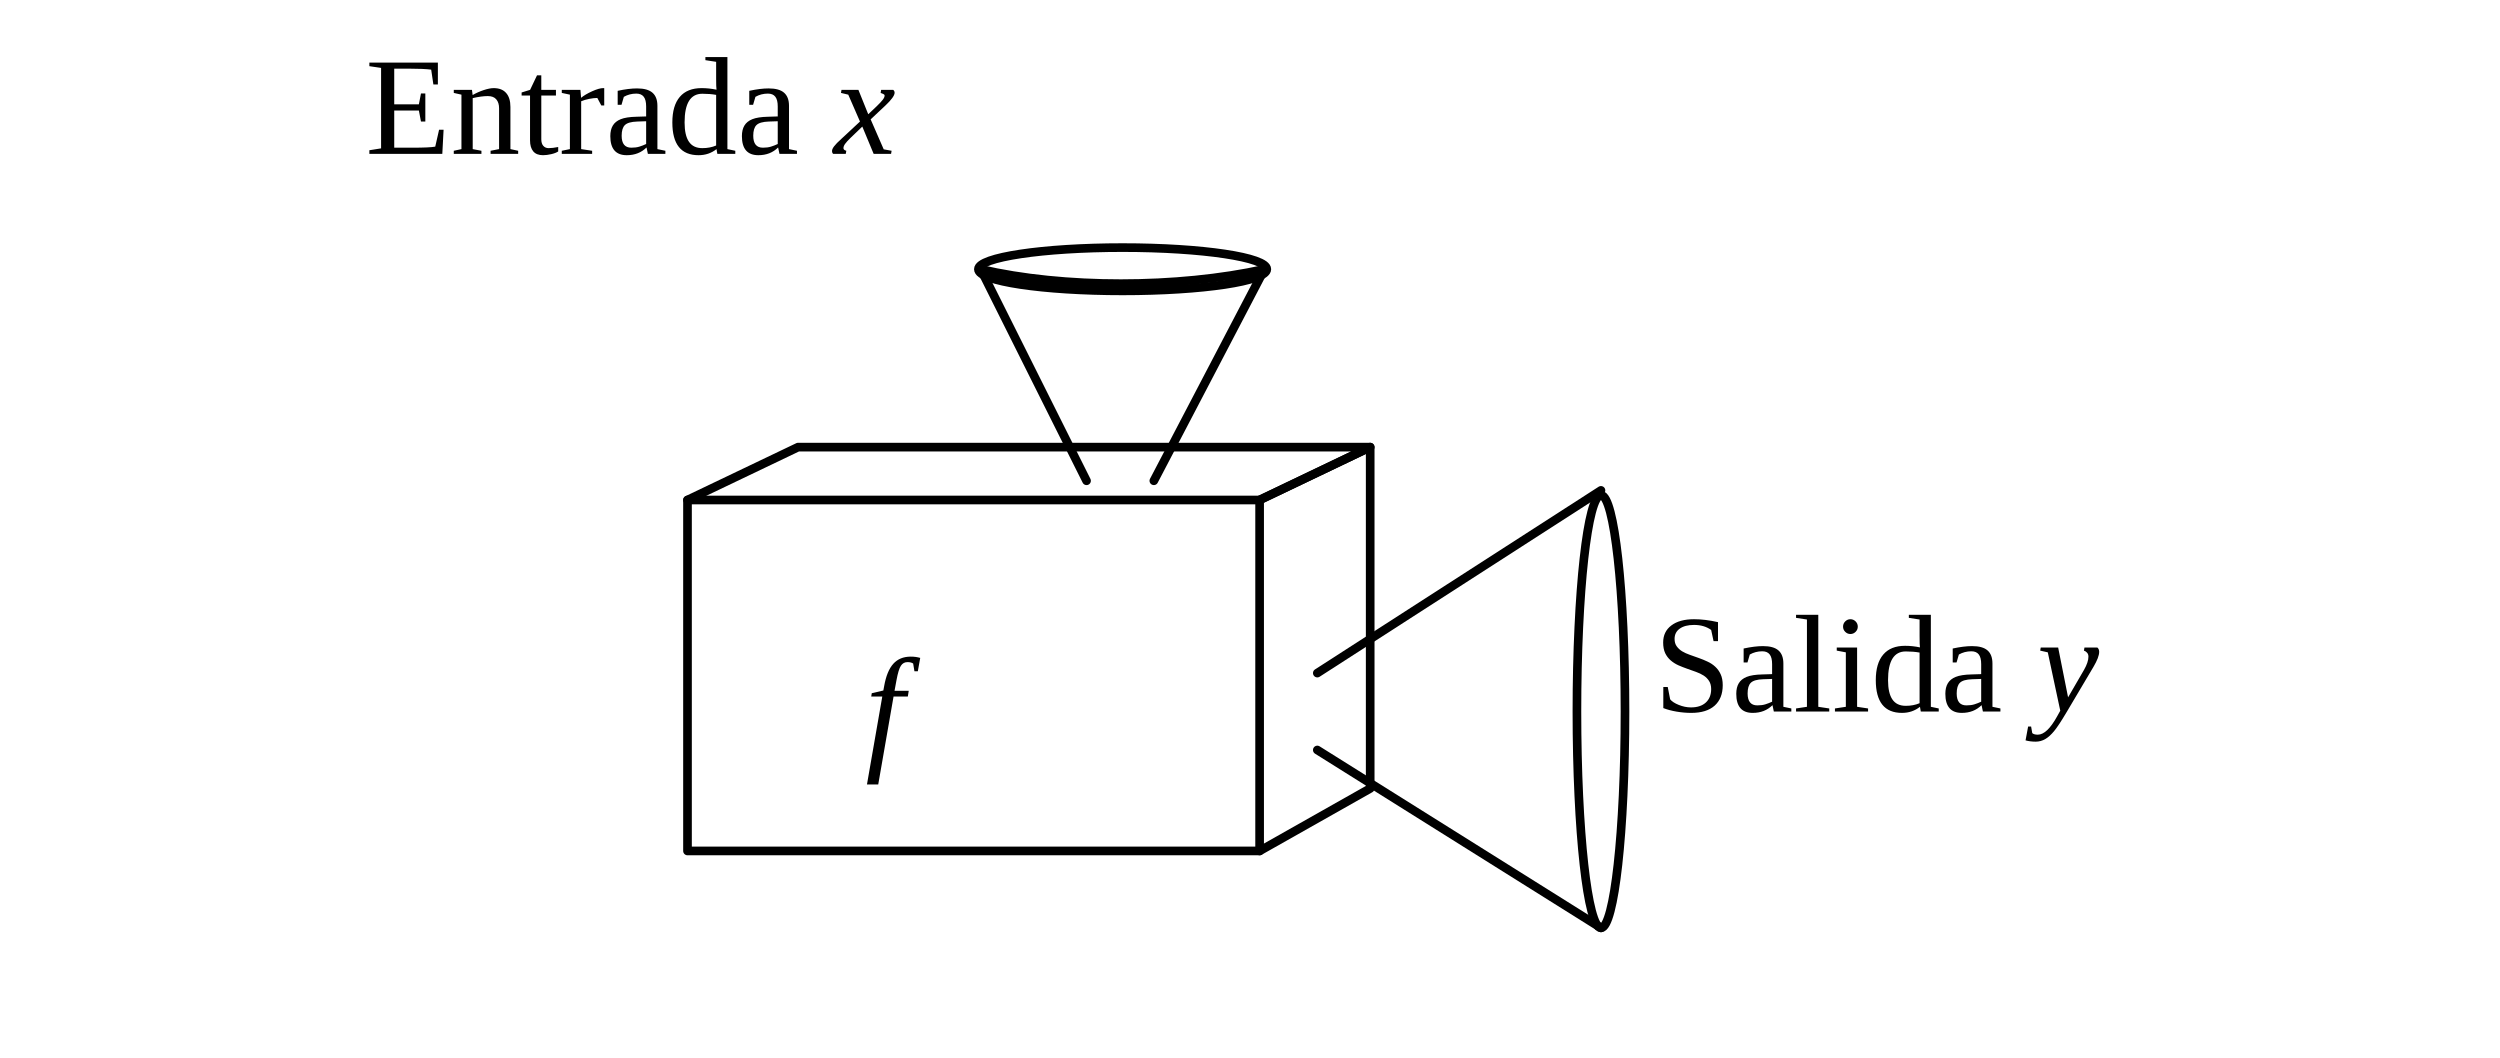
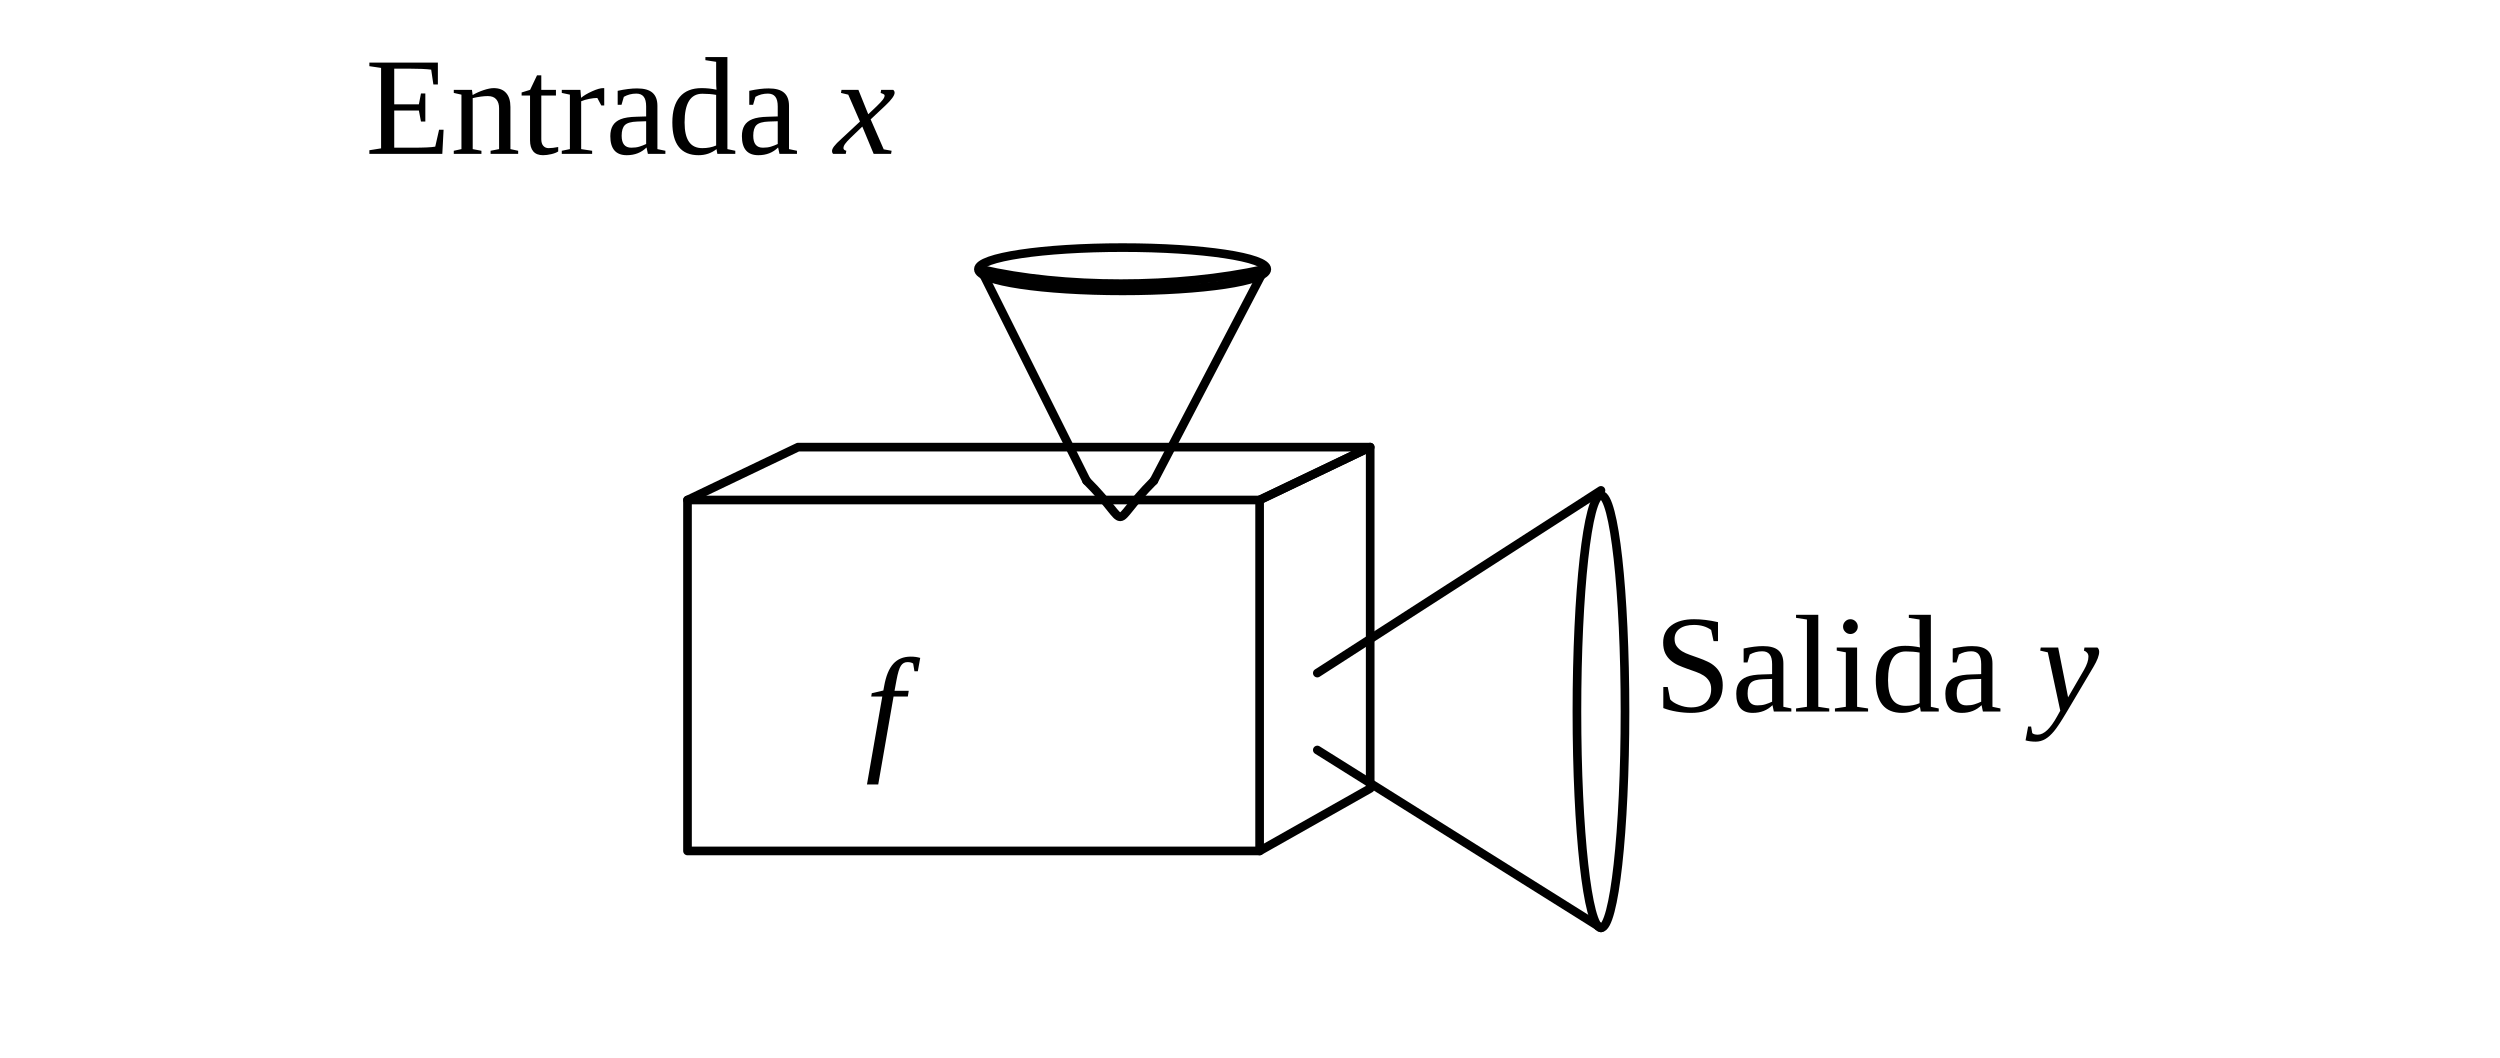
<svg xmlns="http://www.w3.org/2000/svg" width="520" height="220" viewBox="0 0 520 220" role="img" aria-labelledby="titulo desc">
  <style>
    .linea {
      fill: none;
      stroke: #000;
      stroke-width: 1.8;
      stroke-linecap: round;
      stroke-linejoin: round;
    }
    .texto {
      font-family: "Times New Roman", Times, serif;
      fill: #000;
      font-size: 29px;
    }
    .italica {
      font-style: italic;
    }
  </style>
  <text class="texto" x="76" y="32">Entrada <tspan class="italica">x</tspan>
  </text>
  <path class="linea" d="M204 56 C221 60, 245 60, 263 56" />
  <path class="linea" d="M204 56 L226 100" />
  <path class="linea" d="M263 56 L240 100" />
+   <path class="linea" d="M226 100 C236 110, 230 110, 240 100" />
  <ellipse class="linea" cx="233.5" cy="56" rx="30" ry="4.5" />
  <path class="linea" d="M143 104 L262 104 L262 177 L143 177 Z" />
  <path class="linea" d="M143 104 L166 93 L285 93 L262 104" />
  <path class="linea" d="M262 104 L285 93 L285 164 L262 177" />
  <text class="texto italica" x="180" y="157" font-size="34">f</text>
  <ellipse class="linea" cx="333" cy="148" rx="5" ry="45" />
  <path class="linea" d="M274 140 L333 102" />
  <path class="linea" d="M274 156 L333 193" />
  <text class="texto" x="344" y="148">Salida <tspan class="italica">y</tspan>
  </text>
</svg>
